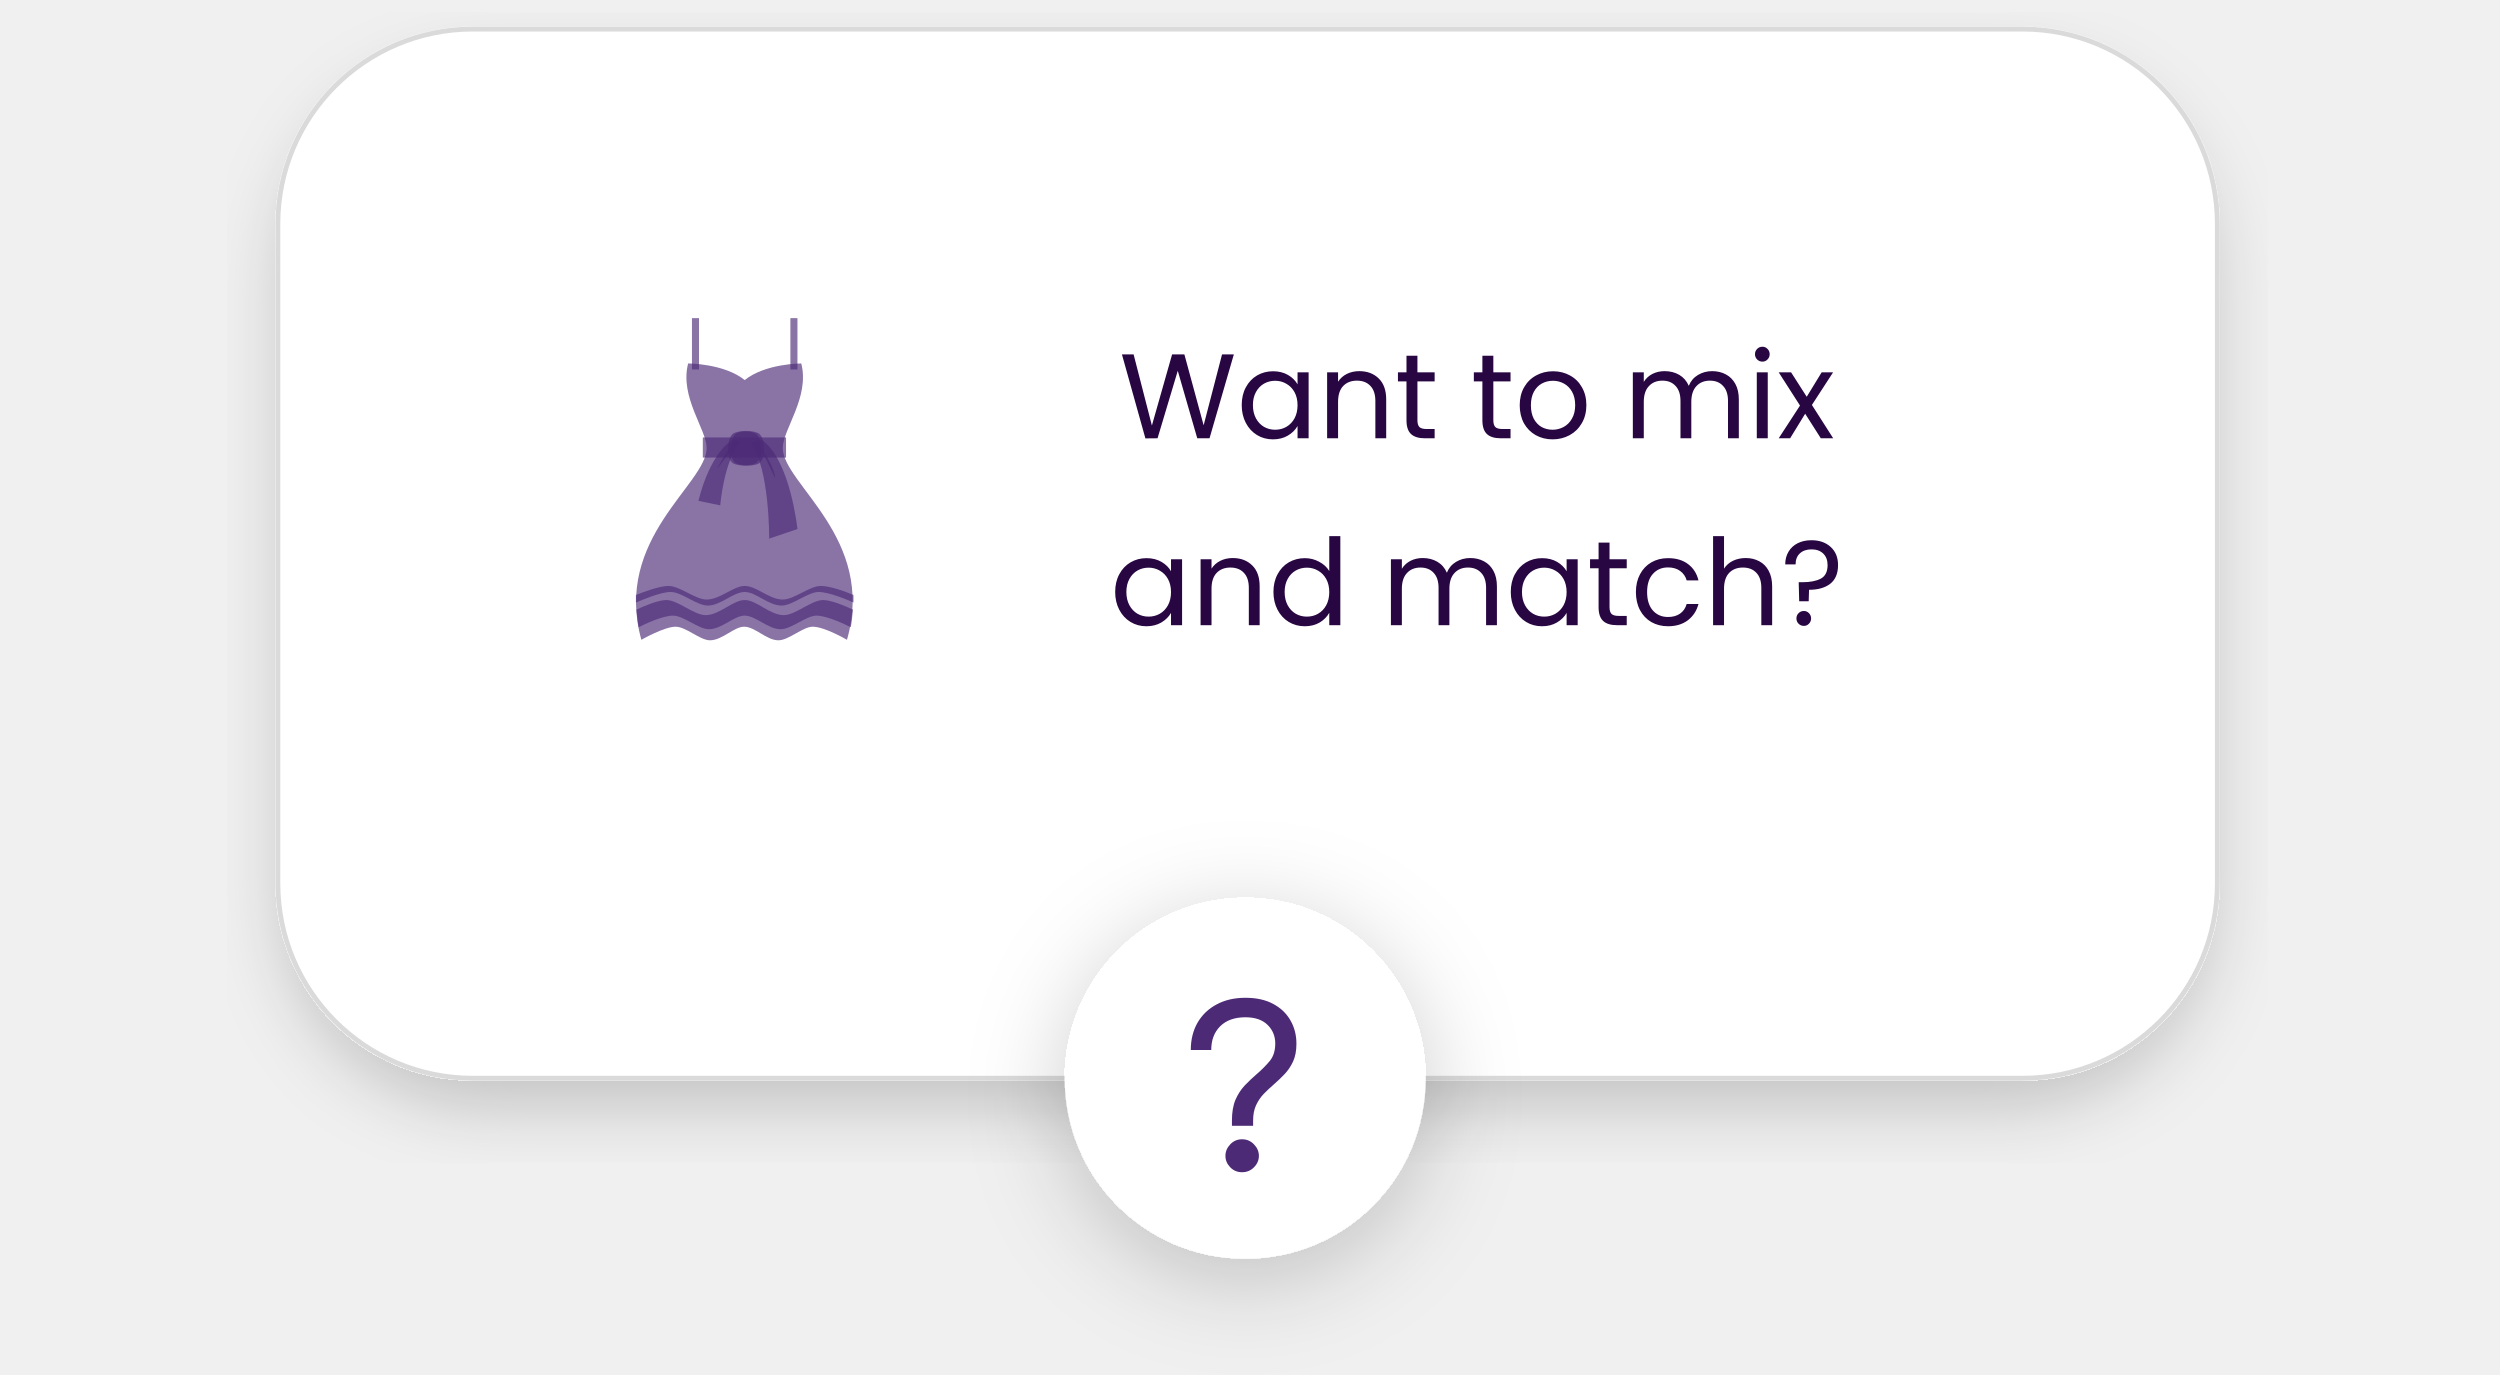
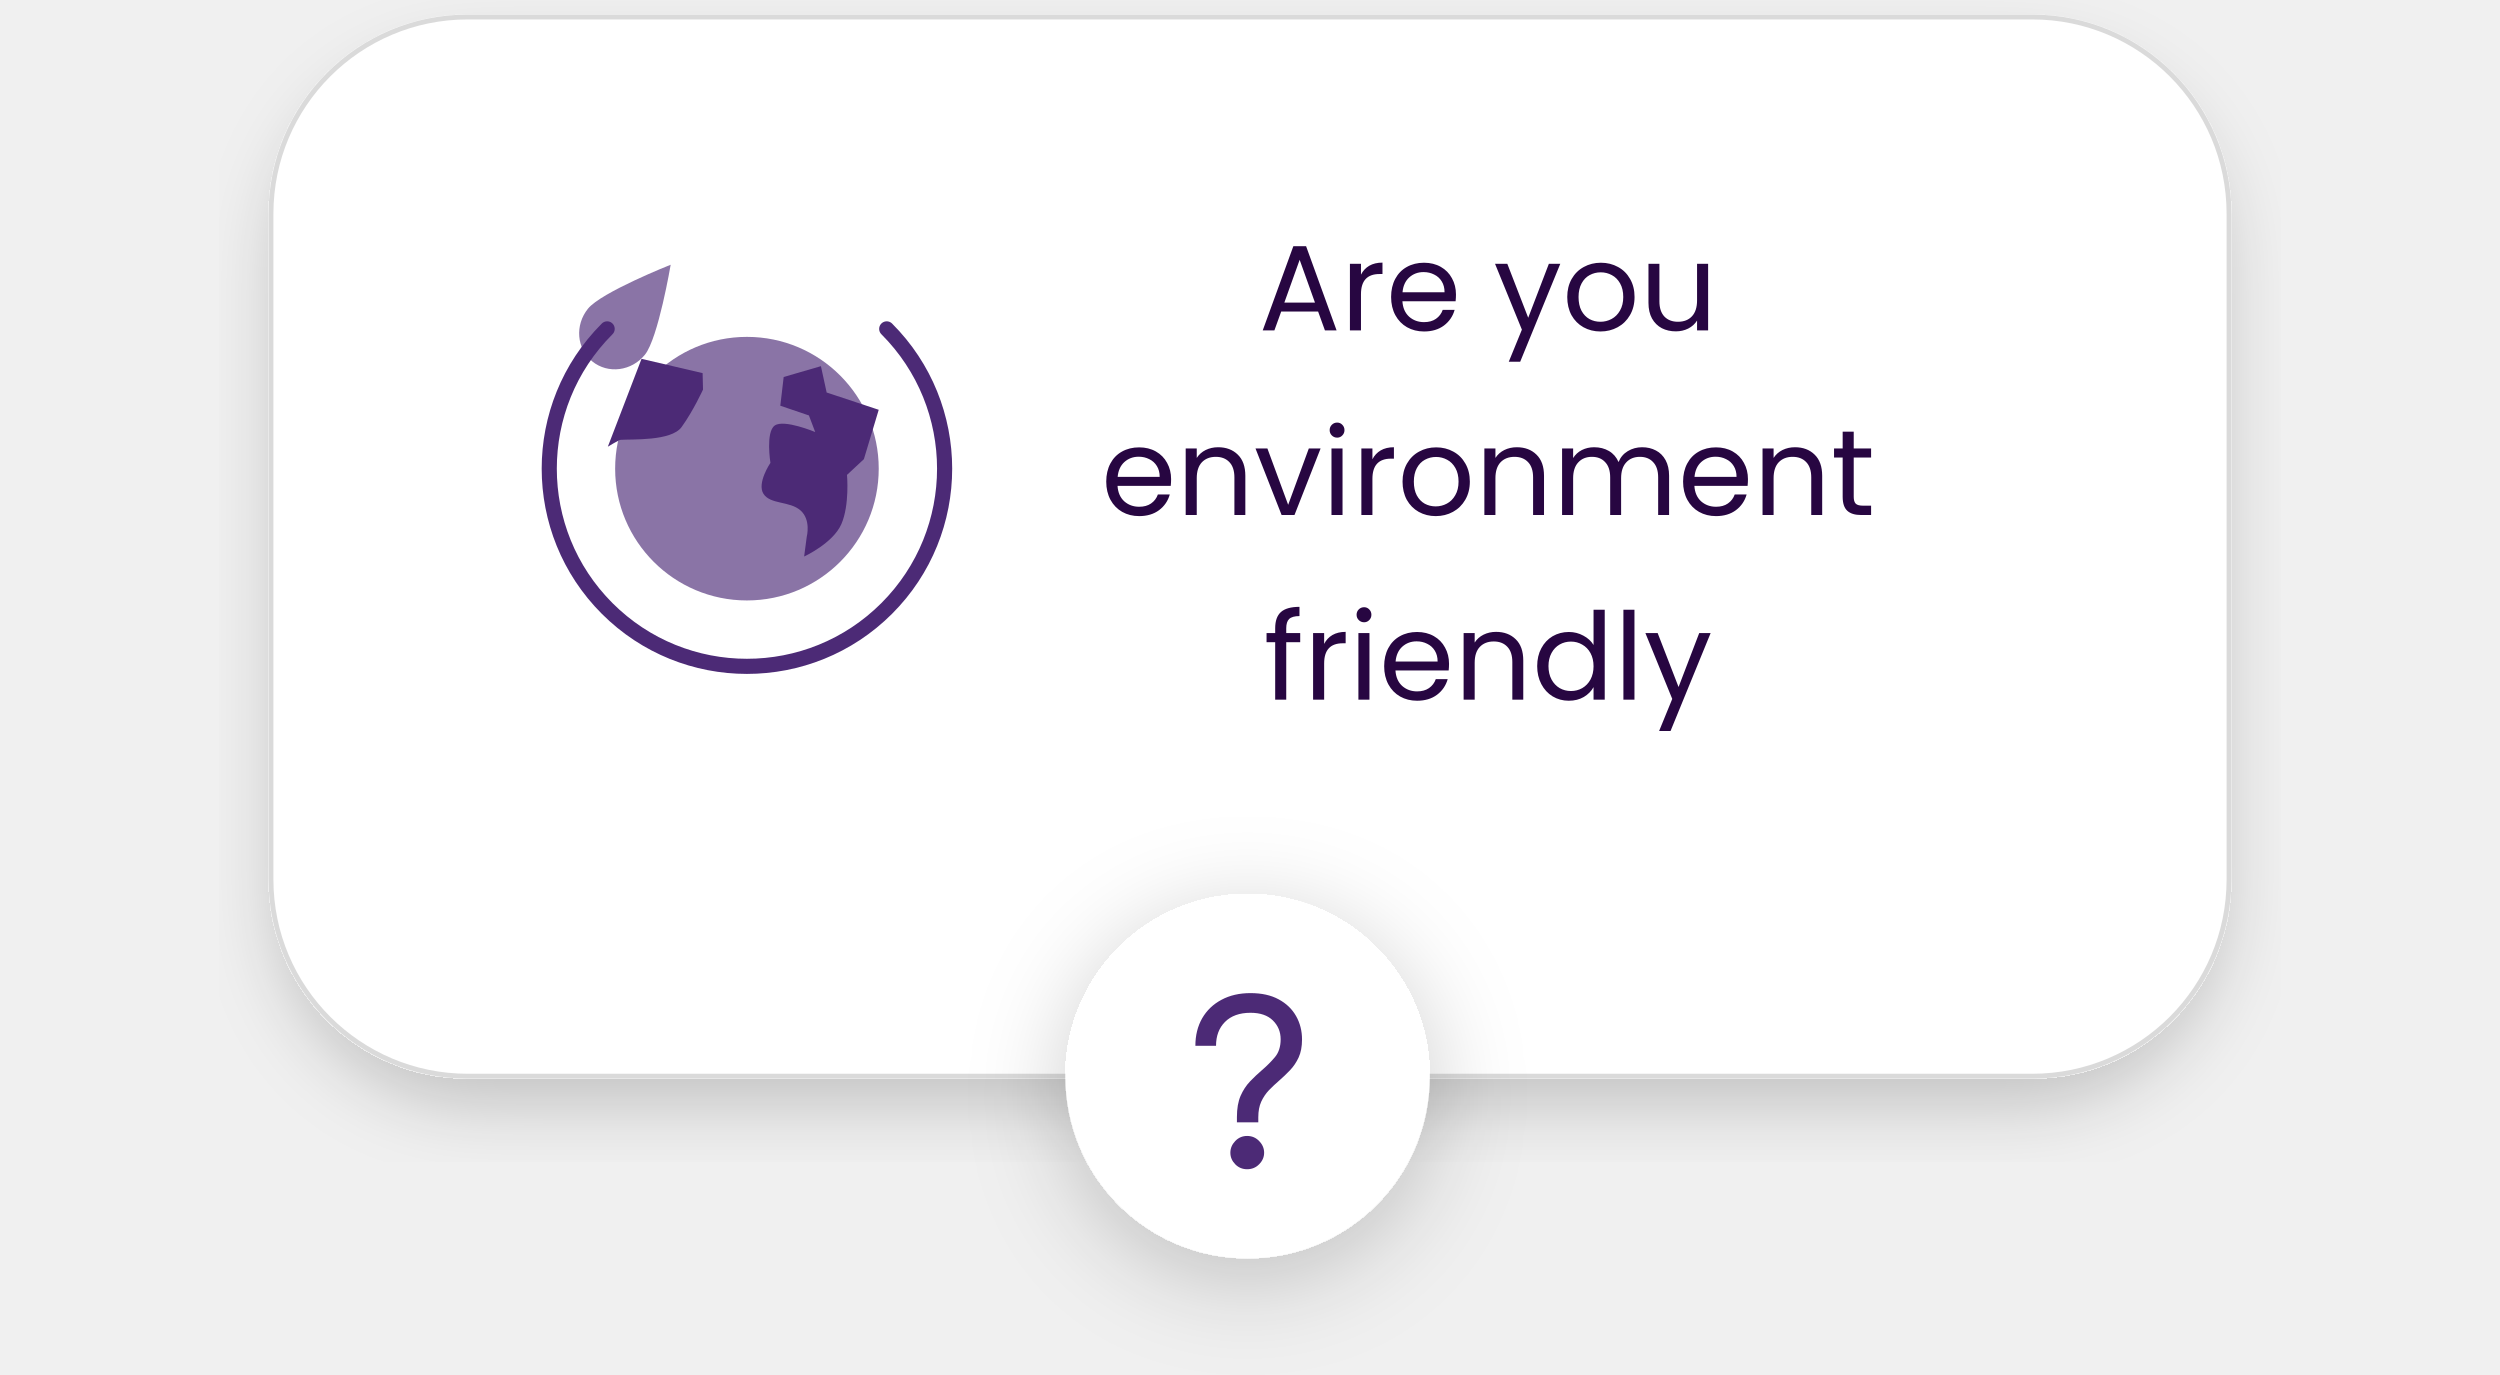
- <svg xmlns="http://www.w3.org/2000/svg" width="400" height="220" viewBox="0 0 154 103" fill="none">
-   <g filter="url(#filter0_d_1617_29)">
-     <rect x="4" y="2" width="145.643" height="78.95" rx="14.781" fill="white" />
-     <rect x="4.18" y="2.18" width="145.282" height="78.589" rx="14.6" stroke="#DADADA" stroke-width="0.361" />
+ <svg xmlns="http://www.w3.org/2000/svg" width="400" height="220" viewBox="0 0 424 283" fill="none">
+   <g filter="url(#filter0_d_1926_173)">
+     <rect x="10" y="3" width="404" height="219" rx="41" fill="white" />
+     <rect x="10.5" y="3.5" width="403" height="218" rx="40.5" stroke="#DADADA" />
  </g>
-   <g filter="url(#filter1_d_1617_29)">
-     <circle cx="76.641" cy="80.77" r="13.519" fill="white" />
+   <g filter="url(#filter1_d_1926_173)">
+     <circle cx="211.5" cy="221.5" r="37.5" fill="white" />
  </g>
-   <path d="M75.789 26.549L73.968 32.831H73.049L71.589 27.775L70.075 32.831L69.165 32.84L67.407 26.549H68.281L69.651 31.876L71.165 26.549H72.085L73.527 31.858L74.906 26.549H75.789ZM76.38 30.344C76.38 29.839 76.482 29.397 76.686 29.019C76.891 28.634 77.17 28.337 77.525 28.127C77.885 27.916 78.285 27.811 78.723 27.811C79.156 27.811 79.531 27.904 79.85 28.09C80.168 28.277 80.406 28.511 80.562 28.793V27.892H81.391V32.831H80.562V31.912C80.4 32.2 80.156 32.441 79.832 32.633C79.513 32.819 79.141 32.912 78.714 32.912C78.276 32.912 77.879 32.804 77.525 32.588C77.17 32.371 76.891 32.068 76.686 31.677C76.482 31.287 76.38 30.842 76.38 30.344ZM80.562 30.353C80.562 29.98 80.487 29.656 80.337 29.379C80.186 29.103 79.982 28.893 79.724 28.748C79.471 28.598 79.192 28.523 78.885 28.523C78.579 28.523 78.3 28.595 78.047 28.739C77.795 28.884 77.594 29.094 77.444 29.37C77.293 29.647 77.218 29.971 77.218 30.344C77.218 30.722 77.293 31.053 77.444 31.335C77.594 31.611 77.795 31.825 78.047 31.975C78.3 32.119 78.579 32.191 78.885 32.191C79.192 32.191 79.471 32.119 79.724 31.975C79.982 31.825 80.186 31.611 80.337 31.335C80.487 31.053 80.562 30.725 80.562 30.353ZM85.183 27.802C85.784 27.802 86.271 27.985 86.643 28.352C87.016 28.712 87.202 29.235 87.202 29.92V32.831H86.391V30.037C86.391 29.544 86.268 29.169 86.022 28.911C85.775 28.646 85.439 28.514 85.012 28.514C84.579 28.514 84.234 28.649 83.976 28.92C83.723 29.19 83.597 29.584 83.597 30.1V32.831H82.777V27.892H83.597V28.595C83.759 28.343 83.979 28.148 84.255 28.009C84.537 27.871 84.847 27.802 85.183 27.802ZM89.542 28.568V31.479C89.542 31.72 89.593 31.891 89.695 31.993C89.798 32.089 89.975 32.137 90.227 32.137H90.831V32.831H90.092C89.635 32.831 89.293 32.726 89.065 32.516C88.836 32.305 88.722 31.96 88.722 31.479V28.568H88.082V27.892H88.722V26.648H89.542V27.892H90.831V28.568H89.542ZM95.228 28.568V31.479C95.228 31.72 95.279 31.891 95.381 31.993C95.483 32.089 95.66 32.137 95.913 32.137H96.517V32.831H95.778C95.321 32.831 94.978 32.726 94.75 32.516C94.522 32.305 94.408 31.96 94.408 31.479V28.568H93.768V27.892H94.408V26.648H95.228V27.892H96.517V28.568H95.228ZM99.664 32.912C99.202 32.912 98.781 32.807 98.403 32.597C98.03 32.386 97.736 32.089 97.519 31.704C97.309 31.314 97.204 30.863 97.204 30.353C97.204 29.848 97.312 29.403 97.528 29.019C97.751 28.628 98.051 28.331 98.43 28.127C98.808 27.916 99.232 27.811 99.7 27.811C100.169 27.811 100.593 27.916 100.971 28.127C101.35 28.331 101.647 28.625 101.863 29.01C102.086 29.394 102.197 29.842 102.197 30.353C102.197 30.863 102.083 31.314 101.854 31.704C101.632 32.089 101.329 32.386 100.944 32.597C100.56 32.807 100.133 32.912 99.664 32.912ZM99.664 32.191C99.959 32.191 100.235 32.122 100.494 31.984C100.752 31.846 100.959 31.638 101.115 31.362C101.278 31.086 101.359 30.749 101.359 30.353C101.359 29.956 101.281 29.62 101.124 29.343C100.968 29.067 100.764 28.863 100.512 28.73C100.259 28.592 99.986 28.523 99.691 28.523C99.391 28.523 99.115 28.592 98.862 28.73C98.616 28.863 98.418 29.067 98.267 29.343C98.117 29.62 98.042 29.956 98.042 30.353C98.042 30.755 98.114 31.095 98.258 31.371C98.409 31.647 98.607 31.855 98.853 31.993C99.1 32.125 99.37 32.191 99.664 32.191ZM111.617 27.802C112.002 27.802 112.344 27.883 112.645 28.045C112.945 28.202 113.182 28.439 113.357 28.757C113.531 29.076 113.618 29.463 113.618 29.92V32.831H112.807V30.037C112.807 29.544 112.684 29.169 112.437 28.911C112.197 28.646 111.87 28.514 111.455 28.514C111.028 28.514 110.689 28.652 110.437 28.929C110.184 29.199 110.058 29.593 110.058 30.109V32.831H109.247V30.037C109.247 29.544 109.124 29.169 108.877 28.911C108.637 28.646 108.31 28.514 107.895 28.514C107.468 28.514 107.129 28.652 106.877 28.929C106.624 29.199 106.498 29.593 106.498 30.109V32.831H105.678V27.892H106.498V28.604C106.66 28.346 106.877 28.148 107.147 28.009C107.423 27.871 107.727 27.802 108.057 27.802C108.472 27.802 108.838 27.895 109.157 28.081C109.475 28.268 109.713 28.541 109.869 28.902C110.007 28.553 110.235 28.283 110.554 28.09C110.872 27.898 111.227 27.802 111.617 27.802ZM115.387 27.09C115.231 27.09 115.099 27.036 114.99 26.928C114.882 26.82 114.828 26.688 114.828 26.531C114.828 26.375 114.882 26.243 114.99 26.135C115.099 26.027 115.231 25.973 115.387 25.973C115.537 25.973 115.663 26.027 115.765 26.135C115.874 26.243 115.928 26.375 115.928 26.531C115.928 26.688 115.874 26.82 115.765 26.928C115.663 27.036 115.537 27.09 115.387 27.09ZM115.784 27.892V32.831H114.963V27.892H115.784ZM119.759 32.831L118.587 30.992L117.461 32.831H116.605L118.2 30.38L116.605 27.892H117.533L118.704 29.722L119.822 27.892H120.678L119.092 30.335L120.687 32.831H119.759ZM66.901 44.344C66.901 43.839 67.003 43.397 67.207 43.019C67.412 42.634 67.691 42.337 68.046 42.127C68.406 41.916 68.806 41.811 69.244 41.811C69.677 41.811 70.052 41.904 70.371 42.09C70.689 42.277 70.927 42.511 71.083 42.793V41.892H71.912V46.831H71.083V45.912C70.921 46.2 70.677 46.441 70.353 46.633C70.034 46.819 69.662 46.912 69.235 46.912C68.797 46.912 68.4 46.804 68.046 46.588C67.691 46.371 67.412 46.068 67.207 45.677C67.003 45.287 66.901 44.842 66.901 44.344ZM71.083 44.353C71.083 43.98 71.008 43.656 70.858 43.379C70.707 43.103 70.503 42.893 70.245 42.748C69.992 42.598 69.713 42.523 69.406 42.523C69.1 42.523 68.821 42.595 68.568 42.739C68.316 42.884 68.115 43.094 67.965 43.37C67.814 43.647 67.739 43.971 67.739 44.344C67.739 44.722 67.814 45.053 67.965 45.335C68.115 45.611 68.316 45.825 68.568 45.975C68.821 46.119 69.1 46.191 69.406 46.191C69.713 46.191 69.992 46.119 70.245 45.975C70.503 45.825 70.707 45.611 70.858 45.335C71.008 45.053 71.083 44.725 71.083 44.353ZM75.704 41.802C76.305 41.802 76.792 41.985 77.164 42.352C77.537 42.712 77.723 43.235 77.723 43.92V46.831H76.912V44.037C76.912 43.544 76.789 43.169 76.543 42.911C76.296 42.646 75.96 42.514 75.533 42.514C75.1 42.514 74.755 42.649 74.497 42.92C74.244 43.19 74.118 43.584 74.118 44.1V46.831H73.298V41.892H74.118V42.595C74.28 42.343 74.5 42.148 74.776 42.009C75.058 41.871 75.368 41.802 75.704 41.802ZM78.756 44.344C78.756 43.839 78.859 43.397 79.063 43.019C79.267 42.634 79.546 42.337 79.901 42.127C80.261 41.916 80.664 41.811 81.109 41.811C81.493 41.811 81.851 41.901 82.181 42.081C82.512 42.256 82.764 42.487 82.938 42.775V40.162H83.767V46.831H82.938V45.903C82.776 46.197 82.536 46.441 82.217 46.633C81.899 46.819 81.526 46.912 81.1 46.912C80.661 46.912 80.261 46.804 79.901 46.588C79.546 46.371 79.267 46.068 79.063 45.677C78.859 45.287 78.756 44.842 78.756 44.344ZM82.938 44.353C82.938 43.98 82.863 43.656 82.713 43.379C82.563 43.103 82.358 42.893 82.1 42.748C81.848 42.598 81.568 42.523 81.262 42.523C80.956 42.523 80.676 42.595 80.424 42.739C80.171 42.884 79.97 43.094 79.82 43.37C79.67 43.647 79.595 43.971 79.595 44.344C79.595 44.722 79.67 45.053 79.82 45.335C79.97 45.611 80.171 45.825 80.424 45.975C80.676 46.119 80.956 46.191 81.262 46.191C81.568 46.191 81.848 46.119 82.1 45.975C82.358 45.825 82.563 45.611 82.713 45.335C82.863 45.053 82.938 44.725 82.938 44.353ZM93.495 41.802C93.88 41.802 94.222 41.883 94.523 42.045C94.823 42.202 95.061 42.439 95.235 42.757C95.409 43.076 95.496 43.463 95.496 43.92V46.831H94.685V44.037C94.685 43.544 94.562 43.169 94.316 42.911C94.075 42.646 93.748 42.514 93.333 42.514C92.906 42.514 92.567 42.652 92.315 42.929C92.062 43.199 91.936 43.593 91.936 44.109V46.831H91.125V44.037C91.125 43.544 91.002 43.169 90.756 42.911C90.515 42.646 90.188 42.514 89.773 42.514C89.347 42.514 89.007 42.652 88.755 42.929C88.502 43.199 88.376 43.593 88.376 44.109V46.831H87.556V41.892H88.376V42.604C88.538 42.346 88.755 42.148 89.025 42.009C89.302 41.871 89.605 41.802 89.935 41.802C90.35 41.802 90.716 41.895 91.035 42.081C91.353 42.268 91.591 42.541 91.747 42.902C91.885 42.553 92.113 42.283 92.432 42.09C92.75 41.898 93.105 41.802 93.495 41.802ZM96.535 44.344C96.535 43.839 96.637 43.397 96.841 43.019C97.046 42.634 97.325 42.337 97.68 42.127C98.04 41.916 98.44 41.811 98.878 41.811C99.311 41.811 99.686 41.904 100.005 42.09C100.323 42.277 100.561 42.511 100.717 42.793V41.892H101.546V46.831H100.717V45.912C100.555 46.2 100.311 46.441 99.987 46.633C99.668 46.819 99.296 46.912 98.869 46.912C98.431 46.912 98.034 46.804 97.68 46.588C97.325 46.371 97.046 46.068 96.841 45.677C96.637 45.287 96.535 44.842 96.535 44.344ZM100.717 44.353C100.717 43.98 100.642 43.656 100.492 43.379C100.341 43.103 100.137 42.893 99.879 42.748C99.626 42.598 99.347 42.523 99.04 42.523C98.734 42.523 98.455 42.595 98.202 42.739C97.95 42.884 97.749 43.094 97.599 43.37C97.448 43.647 97.373 43.971 97.373 44.344C97.373 44.722 97.448 45.053 97.599 45.335C97.749 45.611 97.95 45.825 98.202 45.975C98.455 46.119 98.734 46.191 99.04 46.191C99.347 46.191 99.626 46.119 99.879 45.975C100.137 45.825 100.341 45.611 100.492 45.335C100.642 45.053 100.717 44.725 100.717 44.353ZM103.932 42.568V45.479C103.932 45.719 103.983 45.891 104.086 45.993C104.188 46.089 104.365 46.137 104.617 46.137H105.221V46.831H104.482C104.026 46.831 103.683 46.726 103.455 46.516C103.226 46.305 103.112 45.96 103.112 45.479V42.568H102.472V41.892H103.112V40.648H103.932V41.892H105.221V42.568H103.932ZM105.908 44.353C105.908 43.842 106.011 43.397 106.215 43.019C106.419 42.634 106.702 42.337 107.062 42.127C107.429 41.916 107.846 41.811 108.315 41.811C108.922 41.811 109.42 41.958 109.811 42.253C110.207 42.547 110.469 42.956 110.595 43.478H109.712C109.628 43.178 109.462 42.941 109.216 42.766C108.976 42.592 108.675 42.505 108.315 42.505C107.846 42.505 107.468 42.667 107.179 42.992C106.891 43.31 106.747 43.764 106.747 44.353C106.747 44.947 106.891 45.407 107.179 45.731C107.468 46.056 107.846 46.218 108.315 46.218C108.675 46.218 108.976 46.134 109.216 45.966C109.456 45.798 109.622 45.557 109.712 45.245H110.595C110.463 45.749 110.198 46.155 109.802 46.462C109.405 46.762 108.91 46.912 108.315 46.912C107.846 46.912 107.429 46.807 107.062 46.597C106.702 46.386 106.419 46.089 106.215 45.705C106.011 45.32 105.908 44.869 105.908 44.353ZM114.141 41.802C114.513 41.802 114.85 41.883 115.15 42.045C115.451 42.202 115.685 42.439 115.853 42.757C116.027 43.076 116.114 43.463 116.114 43.92V46.831H115.303V44.037C115.303 43.544 115.18 43.169 114.934 42.911C114.687 42.646 114.351 42.514 113.924 42.514C113.492 42.514 113.146 42.649 112.888 42.92C112.636 43.19 112.509 43.584 112.509 44.1V46.831H111.689V40.162H112.509V42.595C112.672 42.343 112.894 42.148 113.176 42.009C113.465 41.871 113.786 41.802 114.141 41.802ZM119.058 40.468C119.653 40.468 120.134 40.636 120.5 40.973C120.867 41.309 121.05 41.76 121.05 42.325C121.05 42.956 120.855 43.424 120.464 43.731C120.074 44.031 119.545 44.181 118.878 44.181L118.851 45.038H118.139L118.103 43.614H118.364C118.959 43.614 119.425 43.523 119.761 43.343C120.098 43.163 120.266 42.824 120.266 42.325C120.266 41.964 120.158 41.679 119.942 41.469C119.725 41.258 119.434 41.153 119.067 41.153C118.695 41.153 118.4 41.255 118.184 41.46C117.974 41.658 117.869 41.931 117.869 42.28H117.094C117.094 41.919 117.175 41.604 117.337 41.333C117.499 41.057 117.728 40.844 118.022 40.694C118.322 40.543 118.668 40.468 119.058 40.468ZM118.491 46.885C118.334 46.885 118.202 46.831 118.094 46.723C117.986 46.615 117.932 46.483 117.932 46.326C117.932 46.17 117.986 46.038 118.094 45.93C118.202 45.822 118.334 45.768 118.491 45.768C118.641 45.768 118.767 45.822 118.869 45.93C118.977 46.038 119.031 46.17 119.031 46.326C119.031 46.483 118.977 46.615 118.869 46.723C118.767 46.831 118.641 46.885 118.491 46.885Z" fill="#270641" />
-   <path d="M75.647 84.333V83.936C75.647 83.311 75.737 82.788 75.918 82.368C76.104 81.947 76.338 81.59 76.621 81.295C76.903 81.001 77.191 80.728 77.486 80.475C77.858 80.157 78.186 79.829 78.468 79.493C78.751 79.156 78.892 78.715 78.892 78.168C78.892 77.615 78.699 77.15 78.315 76.771C77.93 76.393 77.378 76.203 76.657 76.203C75.845 76.203 75.215 76.429 74.764 76.879C74.319 77.324 74.097 77.916 74.097 78.655H72.565C72.565 77.88 72.733 77.198 73.07 76.609C73.412 76.02 73.89 75.563 74.503 75.239C75.115 74.909 75.833 74.743 76.657 74.743C77.48 74.743 78.174 74.897 78.739 75.203C79.309 75.509 79.742 75.924 80.036 76.447C80.331 76.963 80.478 77.543 80.478 78.186C80.478 78.709 80.394 79.153 80.225 79.52C80.057 79.88 79.844 80.196 79.586 80.466C79.327 80.737 79.06 80.992 78.784 81.232C78.519 81.461 78.267 81.698 78.026 81.944C77.792 82.191 77.6 82.476 77.45 82.8C77.305 83.119 77.233 83.504 77.233 83.954V84.333H75.647ZM76.404 87.811C76.056 87.811 75.761 87.688 75.521 87.442C75.281 87.196 75.16 86.91 75.16 86.586C75.16 86.261 75.281 85.973 75.521 85.721C75.761 85.468 76.056 85.342 76.404 85.342C76.759 85.342 77.056 85.468 77.296 85.721C77.543 85.973 77.666 86.261 77.666 86.586C77.666 86.91 77.543 87.196 77.296 87.442C77.056 87.688 76.759 87.811 76.404 87.811Z" fill="#4C2A76" />
-   <path d="M35.196 23.831H35.726V27.677H35.196V23.831ZM42.571 23.831H43.1V27.677H42.571V23.831Z" fill="#4C2A76" fill-opacity="0.65" />
-   <path d="M42.001 33.56C42.001 32.164 44.038 29.751 43.386 27.225C43.386 27.225 40.697 27.225 39.149 28.469C37.6 27.225 34.911 27.225 34.911 27.225C34.259 29.751 36.297 32.164 36.297 33.56C36.297 36.275 29.289 40.309 31.407 47.927C31.407 47.927 33.119 46.946 33.974 46.946C34.748 46.946 35.808 47.964 36.541 47.964C37.478 47.964 38.334 46.946 39.108 46.946C39.923 46.946 40.778 47.964 41.675 47.964C42.449 47.964 43.508 46.946 44.242 46.946C45.138 46.946 46.808 47.927 46.808 47.927C49.009 40.309 42.001 36.237 42.001 33.56Z" fill="#4C2A76" fill-opacity="0.65" />
-   <path d="M36.011 32.769H42.245V34.277H36.011V32.769Z" fill="#4C2A76" fill-opacity="0.65" />
-   <path d="M43.101 39.63L40.982 40.347C40.982 40.347 41.023 35.03 39.597 33.22C39.515 33.107 40.371 32.881 40.493 32.994C42.571 34.54 43.101 39.63 43.101 39.63ZM35.685 37.519L37.315 37.858C37.315 37.858 37.6 34.389 38.864 33.107C38.945 33.031 38.293 32.918 38.171 32.994C36.419 34.163 35.685 37.519 35.685 37.519Z" fill="#4C2A76" fill-opacity="0.65" />
-   <path d="M40.289 33.447C40.534 33.786 41.349 34.88 41.43 35.822L40.289 33.447ZM37.071 35.144C37.275 34.766 37.845 33.56 38.66 32.994L37.071 35.144Z" fill="#4C2A76" fill-opacity="0.65" />
-   <path d="M40.249 34.692C39.882 34.956 38.66 34.956 38.252 34.692C37.764 34.352 37.804 32.882 38.252 32.505C38.619 32.203 39.882 32.203 40.249 32.505C40.697 32.882 40.738 34.352 40.249 34.692Z" fill="#4C2A76" fill-opacity="0.65" />
-   <path d="M40.045 34.653C39.719 34.917 38.742 34.917 38.416 34.653C38.008 34.314 38.049 32.919 38.416 32.542C38.701 32.24 39.76 32.24 40.045 32.542C40.453 32.881 40.493 34.314 40.045 34.653ZM45.016 44.948C44.16 44.948 42.938 46.079 42.083 46.079C41.023 46.079 40.045 44.948 39.149 44.948C38.253 44.948 37.275 46.079 36.215 46.079C35.36 46.079 34.138 44.948 33.282 44.948C32.671 44.948 31.693 45.363 31.041 45.664C31.082 46.079 31.122 46.532 31.204 46.984C31.652 46.758 32.997 46.117 33.771 46.117C34.586 46.117 35.686 47.135 36.46 47.135C37.438 47.135 38.334 46.117 39.149 46.117C39.964 46.117 40.901 47.135 41.838 47.135C42.653 47.135 43.753 46.117 44.527 46.117C45.301 46.117 46.646 46.758 47.094 46.984C47.175 46.532 47.216 46.079 47.257 45.664C46.605 45.363 45.627 44.948 45.016 44.948Z" fill="#4C2A76" fill-opacity="0.65" />
-   <path d="M36.378 45.363C37.356 45.363 38.293 44.345 39.149 44.345C40.004 44.345 40.901 45.363 41.919 45.363C42.734 45.363 43.875 44.345 44.69 44.345C45.464 44.345 46.89 44.948 47.297 45.137V44.571C46.686 44.307 45.545 43.893 44.853 43.893C43.997 43.893 42.856 44.911 42.001 44.911C40.982 44.911 40.045 43.893 39.149 43.893C38.293 43.893 37.315 44.911 36.297 44.911C35.441 44.911 34.3 43.893 33.445 43.893C32.752 43.893 31.57 44.345 31 44.571V45.137C31.448 44.948 32.834 44.345 33.608 44.345C34.422 44.345 35.563 45.363 36.378 45.363Z" fill="#4C2A76" fill-opacity="0.65" />
+   <path d="M226.02 64.125H218.42L217.02 68H214.62L220.92 50.675H223.545L229.82 68H227.42L226.02 64.125ZM225.37 62.275L222.22 53.475L219.07 62.275H225.37ZM234.841 56.525C235.241 55.742 235.808 55.133 236.541 54.7C237.291 54.267 238.199 54.05 239.266 54.05V56.4H238.666C236.116 56.4 234.841 57.783 234.841 60.55V68H232.566V54.3H234.841V56.525ZM254.392 60.625C254.392 61.058 254.367 61.517 254.317 62H243.367C243.451 63.35 243.909 64.408 244.742 65.175C245.592 65.925 246.617 66.3 247.817 66.3C248.801 66.3 249.617 66.075 250.267 65.625C250.934 65.158 251.401 64.542 251.667 63.775H254.117C253.751 65.092 253.017 66.167 251.917 67C250.817 67.817 249.451 68.225 247.817 68.225C246.517 68.225 245.351 67.933 244.317 67.35C243.301 66.767 242.501 65.942 241.917 64.875C241.334 63.792 241.042 62.542 241.042 61.125C241.042 59.708 241.326 58.467 241.892 57.4C242.459 56.333 243.251 55.517 244.267 54.95C245.301 54.367 246.484 54.075 247.817 54.075C249.117 54.075 250.267 54.358 251.267 54.925C252.267 55.492 253.034 56.275 253.567 57.275C254.117 58.258 254.392 59.375 254.392 60.625ZM252.042 60.15C252.042 59.283 251.851 58.542 251.467 57.925C251.084 57.292 250.559 56.817 249.892 56.5C249.242 56.167 248.517 56 247.717 56C246.567 56 245.584 56.367 244.767 57.1C243.967 57.833 243.509 58.85 243.392 60.15H252.042ZM275.86 54.3L267.61 74.45H265.26L267.96 67.85L262.435 54.3H264.96L269.26 65.4L273.51 54.3H275.86ZM284.122 68.225C282.839 68.225 281.672 67.933 280.622 67.35C279.589 66.767 278.772 65.942 278.172 64.875C277.589 63.792 277.297 62.542 277.297 61.125C277.297 59.725 277.597 58.492 278.197 57.425C278.814 56.342 279.647 55.517 280.697 54.95C281.747 54.367 282.922 54.075 284.222 54.075C285.522 54.075 286.697 54.367 287.747 54.95C288.797 55.517 289.622 56.333 290.222 57.4C290.839 58.467 291.147 59.708 291.147 61.125C291.147 62.542 290.831 63.792 290.197 64.875C289.581 65.942 288.739 66.767 287.672 67.35C286.606 67.933 285.422 68.225 284.122 68.225ZM284.122 66.225C284.939 66.225 285.706 66.033 286.422 65.65C287.139 65.267 287.714 64.692 288.147 63.925C288.597 63.158 288.822 62.225 288.822 61.125C288.822 60.025 288.606 59.092 288.172 58.325C287.739 57.558 287.172 56.992 286.472 56.625C285.772 56.242 285.014 56.05 284.197 56.05C283.364 56.05 282.597 56.242 281.897 56.625C281.214 56.992 280.664 57.558 280.247 58.325C279.831 59.092 279.622 60.025 279.622 61.125C279.622 62.242 279.822 63.183 280.222 63.95C280.639 64.717 281.189 65.292 281.872 65.675C282.556 66.042 283.306 66.225 284.122 66.225ZM306.288 54.3V68H304.013V65.975C303.58 66.675 302.972 67.225 302.188 67.625C301.422 68.008 300.572 68.2 299.638 68.2C298.572 68.2 297.613 67.983 296.763 67.55C295.913 67.1 295.238 66.433 294.738 65.55C294.255 64.667 294.013 63.592 294.013 62.325V54.3H296.263V62.025C296.263 63.375 296.605 64.417 297.288 65.15C297.972 65.867 298.905 66.225 300.088 66.225C301.305 66.225 302.263 65.85 302.963 65.1C303.663 64.35 304.013 63.258 304.013 61.825V54.3H306.288ZM195.762 98.625C195.762 99.058 195.737 99.517 195.687 100H184.737C184.82 101.35 185.279 102.408 186.112 103.175C186.962 103.925 187.987 104.3 189.187 104.3C190.17 104.3 190.987 104.075 191.637 103.625C192.304 103.158 192.77 102.542 193.037 101.775H195.487C195.12 103.092 194.387 104.167 193.287 105C192.187 105.817 190.82 106.225 189.187 106.225C187.887 106.225 186.72 105.933 185.687 105.35C184.67 104.767 183.87 103.942 183.287 102.875C182.704 101.792 182.412 100.542 182.412 99.125C182.412 97.708 182.695 96.467 183.262 95.4C183.829 94.333 184.62 93.517 185.637 92.95C186.67 92.367 187.854 92.075 189.187 92.075C190.487 92.075 191.637 92.358 192.637 92.925C193.637 93.492 194.404 94.275 194.937 95.275C195.487 96.258 195.762 97.375 195.762 98.625ZM193.412 98.15C193.412 97.283 193.22 96.542 192.837 95.925C192.454 95.292 191.929 94.817 191.262 94.5C190.612 94.167 189.887 94 189.087 94C187.937 94 186.954 94.367 186.137 95.1C185.337 95.833 184.879 96.85 184.762 98.15H193.412ZM205.44 92.05C207.107 92.05 208.457 92.558 209.49 93.575C210.523 94.575 211.04 96.025 211.04 97.925V106H208.79V98.25C208.79 96.883 208.448 95.842 207.765 95.125C207.082 94.392 206.148 94.025 204.965 94.025C203.765 94.025 202.807 94.4 202.09 95.15C201.39 95.9 201.04 96.992 201.04 98.425V106H198.765V92.3H201.04V94.25C201.49 93.55 202.098 93.008 202.865 92.625C203.648 92.242 204.507 92.05 205.44 92.05ZM219.856 103.9L224.106 92.3H226.531L221.156 106H218.506L213.131 92.3H215.581L219.856 103.9ZM229.945 90.075C229.511 90.075 229.145 89.925 228.845 89.625C228.545 89.325 228.395 88.958 228.395 88.525C228.395 88.092 228.545 87.725 228.845 87.425C229.145 87.125 229.511 86.975 229.945 86.975C230.361 86.975 230.711 87.125 230.995 87.425C231.295 87.725 231.445 88.092 231.445 88.525C231.445 88.958 231.295 89.325 230.995 89.625C230.711 89.925 230.361 90.075 229.945 90.075ZM231.045 92.3V106H228.77V92.3H231.045ZM237.197 94.525C237.597 93.742 238.164 93.133 238.897 92.7C239.647 92.267 240.555 92.05 241.622 92.05V94.4H241.022C238.472 94.4 237.197 95.783 237.197 98.55V106H234.922V92.3H237.197V94.525ZM250.223 106.225C248.94 106.225 247.773 105.933 246.723 105.35C245.69 104.767 244.873 103.942 244.273 102.875C243.69 101.792 243.398 100.542 243.398 99.125C243.398 97.725 243.698 96.492 244.298 95.425C244.915 94.342 245.748 93.517 246.798 92.95C247.848 92.367 249.023 92.075 250.323 92.075C251.623 92.075 252.798 92.367 253.848 92.95C254.898 93.517 255.723 94.333 256.323 95.4C256.94 96.467 257.248 97.708 257.248 99.125C257.248 100.542 256.932 101.792 256.298 102.875C255.682 103.942 254.84 104.767 253.773 105.35C252.707 105.933 251.523 106.225 250.223 106.225ZM250.223 104.225C251.04 104.225 251.807 104.033 252.523 103.65C253.24 103.267 253.815 102.692 254.248 101.925C254.698 101.158 254.923 100.225 254.923 99.125C254.923 98.025 254.707 97.092 254.273 96.325C253.84 95.558 253.273 94.992 252.573 94.625C251.873 94.242 251.115 94.05 250.298 94.05C249.465 94.05 248.698 94.242 247.998 94.625C247.315 94.992 246.765 95.558 246.348 96.325C245.932 97.092 245.723 98.025 245.723 99.125C245.723 100.242 245.923 101.183 246.323 101.95C246.74 102.717 247.29 103.292 247.973 103.675C248.657 104.042 249.407 104.225 250.223 104.225ZM266.914 92.05C268.581 92.05 269.931 92.558 270.964 93.575C271.998 94.575 272.514 96.025 272.514 97.925V106H270.264V98.25C270.264 96.883 269.923 95.842 269.239 95.125C268.556 94.392 267.623 94.025 266.439 94.025C265.239 94.025 264.281 94.4 263.564 95.15C262.864 95.9 262.514 96.992 262.514 98.425V106H260.239V92.3H262.514V94.25C262.964 93.55 263.573 93.008 264.339 92.625C265.123 92.242 265.981 92.05 266.914 92.05ZM292.706 92.05C293.772 92.05 294.722 92.275 295.556 92.725C296.389 93.158 297.047 93.817 297.531 94.7C298.014 95.583 298.256 96.658 298.256 97.925V106H296.006V98.25C296.006 96.883 295.664 95.842 294.981 95.125C294.314 94.392 293.406 94.025 292.256 94.025C291.072 94.025 290.131 94.408 289.431 95.175C288.731 95.925 288.381 97.017 288.381 98.45V106H286.131V98.25C286.131 96.883 285.789 95.842 285.106 95.125C284.439 94.392 283.531 94.025 282.381 94.025C281.197 94.025 280.256 94.408 279.556 95.175C278.856 95.925 278.506 97.017 278.506 98.45V106H276.231V92.3H278.506V94.275C278.956 93.558 279.556 93.008 280.306 92.625C281.072 92.242 281.914 92.05 282.831 92.05C283.981 92.05 284.997 92.308 285.881 92.825C286.764 93.342 287.422 94.1 287.856 95.1C288.239 94.133 288.872 93.383 289.756 92.85C290.639 92.317 291.622 92.05 292.706 92.05ZM314.488 98.625C314.488 99.058 314.463 99.517 314.413 100H303.463C303.546 101.35 304.004 102.408 304.838 103.175C305.688 103.925 306.713 104.3 307.913 104.3C308.896 104.3 309.713 104.075 310.363 103.625C311.029 103.158 311.496 102.542 311.763 101.775H314.213C313.846 103.092 313.113 104.167 312.013 105C310.913 105.817 309.546 106.225 307.913 106.225C306.613 106.225 305.446 105.933 304.413 105.35C303.396 104.767 302.596 103.942 302.013 102.875C301.429 101.792 301.138 100.542 301.138 99.125C301.138 97.708 301.421 96.467 301.988 95.4C302.554 94.333 303.346 93.517 304.363 92.95C305.396 92.367 306.579 92.075 307.913 92.075C309.213 92.075 310.363 92.358 311.363 92.925C312.363 93.492 313.129 94.275 313.663 95.275C314.213 96.258 314.488 97.375 314.488 98.625ZM312.138 98.15C312.138 97.283 311.946 96.542 311.563 95.925C311.179 95.292 310.654 94.817 309.988 94.5C309.338 94.167 308.613 94 307.813 94C306.663 94 305.679 94.367 304.863 95.1C304.063 95.833 303.604 96.85 303.488 98.15H312.138ZM324.165 92.05C325.832 92.05 327.182 92.558 328.215 93.575C329.249 94.575 329.765 96.025 329.765 97.925V106H327.515V98.25C327.515 96.883 327.174 95.842 326.49 95.125C325.807 94.392 324.874 94.025 323.69 94.025C322.49 94.025 321.532 94.4 320.815 95.15C320.115 95.9 319.765 96.992 319.765 98.425V106H317.49V92.3H319.765V94.25C320.215 93.55 320.824 93.008 321.59 92.625C322.374 92.242 323.232 92.05 324.165 92.05ZM336.257 94.175V102.25C336.257 102.917 336.398 103.392 336.682 103.675C336.965 103.942 337.457 104.075 338.157 104.075H339.832V106H337.782C336.515 106 335.565 105.708 334.932 105.125C334.298 104.542 333.982 103.583 333.982 102.25V94.175H332.207V92.3H333.982V88.85H336.257V92.3H339.832V94.175H336.257ZM222.333 132.175H219.458V144H217.183V132.175H215.408V130.3H217.183V129.325C217.183 127.792 217.575 126.675 218.358 125.975C219.158 125.258 220.433 124.9 222.183 124.9V126.8C221.183 126.8 220.475 127 220.058 127.4C219.658 127.783 219.458 128.425 219.458 129.325V130.3H222.333V132.175ZM227.261 132.525C227.661 131.742 228.227 131.133 228.961 130.7C229.711 130.267 230.619 130.05 231.686 130.05V132.4H231.086C228.536 132.4 227.261 133.783 227.261 136.55V144H224.986V130.3H227.261V132.525ZM235.487 128.075C235.053 128.075 234.687 127.925 234.387 127.625C234.087 127.325 233.937 126.958 233.937 126.525C233.937 126.092 234.087 125.725 234.387 125.425C234.687 125.125 235.053 124.975 235.487 124.975C235.903 124.975 236.253 125.125 236.537 125.425C236.837 125.725 236.987 126.092 236.987 126.525C236.987 126.958 236.837 127.325 236.537 127.625C236.253 127.925 235.903 128.075 235.487 128.075ZM236.587 130.3V144H234.312V130.3H236.587ZM252.964 136.625C252.964 137.058 252.939 137.517 252.889 138H241.939C242.022 139.35 242.481 140.408 243.314 141.175C244.164 141.925 245.189 142.3 246.389 142.3C247.372 142.3 248.189 142.075 248.839 141.625C249.506 141.158 249.972 140.542 250.239 139.775H252.689C252.322 141.092 251.589 142.167 250.489 143C249.389 143.817 248.022 144.225 246.389 144.225C245.089 144.225 243.922 143.933 242.889 143.35C241.872 142.767 241.072 141.942 240.489 140.875C239.906 139.792 239.614 138.542 239.614 137.125C239.614 135.708 239.897 134.467 240.464 133.4C241.031 132.333 241.822 131.517 242.839 130.95C243.872 130.367 245.056 130.075 246.389 130.075C247.689 130.075 248.839 130.358 249.839 130.925C250.839 131.492 251.606 132.275 252.139 133.275C252.689 134.258 252.964 135.375 252.964 136.625ZM250.614 136.15C250.614 135.283 250.422 134.542 250.039 133.925C249.656 133.292 249.131 132.817 248.464 132.5C247.814 132.167 247.089 132 246.289 132C245.139 132 244.156 132.367 243.339 133.1C242.539 133.833 242.081 134.85 241.964 136.15H250.614ZM262.642 130.05C264.309 130.05 265.659 130.558 266.692 131.575C267.725 132.575 268.242 134.025 268.242 135.925V144H265.992V136.25C265.992 134.883 265.65 133.842 264.967 133.125C264.284 132.392 263.35 132.025 262.167 132.025C260.967 132.025 260.009 132.4 259.292 133.15C258.592 133.9 258.242 134.992 258.242 136.425V144H255.967V130.3H258.242V132.25C258.692 131.55 259.3 131.008 260.067 130.625C260.85 130.242 261.709 130.05 262.642 130.05ZM271.108 137.1C271.108 135.7 271.392 134.475 271.958 133.425C272.525 132.358 273.3 131.533 274.283 130.95C275.283 130.367 276.4 130.075 277.633 130.075C278.7 130.075 279.692 130.325 280.608 130.825C281.525 131.308 282.225 131.95 282.708 132.75V125.5H285.008V144H282.708V141.425C282.258 142.242 281.592 142.917 280.708 143.45C279.825 143.967 278.792 144.225 277.608 144.225C276.392 144.225 275.283 143.925 274.283 143.325C273.3 142.725 272.525 141.883 271.958 140.8C271.392 139.717 271.108 138.483 271.108 137.1ZM282.708 137.125C282.708 136.092 282.5 135.192 282.083 134.425C281.667 133.658 281.1 133.075 280.383 132.675C279.683 132.258 278.908 132.05 278.058 132.05C277.208 132.05 276.433 132.25 275.733 132.65C275.033 133.05 274.475 133.633 274.058 134.4C273.642 135.167 273.433 136.067 273.433 137.1C273.433 138.15 273.642 139.067 274.058 139.85C274.475 140.617 275.033 141.208 275.733 141.625C276.433 142.025 277.208 142.225 278.058 142.225C278.908 142.225 279.683 142.025 280.383 141.625C281.1 141.208 281.667 140.617 282.083 139.85C282.5 139.067 282.708 138.158 282.708 137.125ZM291.128 125.5V144H288.853V125.5H291.128ZM306.805 130.3L298.555 150.45H296.205L298.905 143.85L293.38 130.3H295.905L300.205 141.4L304.455 130.3H306.805Z" fill="#270641" />
+   <path fill-rule="evenodd" clip-rule="evenodd" d="M76.642 74.395C79.876 77.014 84.718 76.395 87.458 73.011C90.198 69.628 92.764 54.487 92.764 54.487C92.764 54.487 78.487 60.145 75.747 63.528C73.007 66.911 73.408 71.777 76.642 74.395Z" fill="#4C2A76" fill-opacity="0.65" />
+   <path d="M108.46 123.584C123.441 123.584 135.585 111.44 135.585 96.46C135.585 81.479 123.441 69.335 108.46 69.335C93.48 69.335 81.335 81.479 81.335 96.46C81.335 111.44 93.48 123.584 108.46 123.584Z" fill="#4C2A76" fill-opacity="0.65" />
+   <path fill-rule="evenodd" clip-rule="evenodd" d="M122.51 88.921C122.51 88.921 116.096 86.235 114.186 87.578C112.276 88.921 113.296 95.263 113.296 95.263C113.296 95.263 110.449 99.451 111.873 101.654C113.296 103.856 117.25 103.099 119.472 105.042C121.693 106.985 120.77 110.471 120.77 110.471L120.233 114.542C120.233 114.542 126.184 111.806 127.898 107.863C129.613 103.92 129.057 97.739 129.057 97.739L132.531 94.507L135.585 84.342L124.867 80.784L123.686 75.362L116.022 77.592L115.329 83.506L121.216 85.506L122.51 88.921ZM79.829 91.939C79.829 91.939 82.109 90.554 82.413 90.531C84.748 90.362 92.883 90.835 95.01 87.897C97.414 84.576 99.419 80.178 99.419 80.178L99.338 76.795L86.766 73.856L79.829 91.939Z" fill="#4C2A76" />
+   <path d="M79.69 67.69C63.801 83.579 63.801 109.341 79.69 125.23C95.579 141.119 121.341 141.119 137.23 125.23C153.119 109.341 153.119 83.579 137.23 67.69" stroke="#4C2A76" stroke-width="3.114" stroke-linecap="round" />
+   <path d="M209.308 231V229.9C209.308 228.167 209.558 226.717 210.058 225.55C210.575 224.383 211.225 223.392 212.008 222.575C212.792 221.758 213.592 221 214.408 220.3C215.442 219.417 216.35 218.508 217.133 217.575C217.917 216.642 218.308 215.417 218.308 213.9C218.308 212.367 217.775 211.075 216.708 210.025C215.642 208.975 214.108 208.45 212.108 208.45C209.858 208.45 208.108 209.075 206.858 210.325C205.625 211.558 205.008 213.2 205.008 215.25H200.758C200.758 213.1 201.225 211.208 202.158 209.575C203.108 207.942 204.433 206.675 206.133 205.775C207.833 204.858 209.825 204.4 212.108 204.4C214.392 204.4 216.317 204.825 217.883 205.675C219.467 206.525 220.667 207.675 221.483 209.125C222.3 210.558 222.708 212.167 222.708 213.95C222.708 215.4 222.475 216.633 222.008 217.65C221.542 218.65 220.95 219.525 220.233 220.275C219.517 221.025 218.775 221.733 218.008 222.4C217.275 223.033 216.575 223.692 215.908 224.375C215.258 225.058 214.725 225.85 214.308 226.75C213.908 227.633 213.708 228.7 213.708 229.95V231H209.308ZM211.408 240.65C210.442 240.65 209.625 240.308 208.958 239.625C208.292 238.942 207.958 238.15 207.958 237.25C207.958 236.35 208.292 235.55 208.958 234.85C209.625 234.15 210.442 233.8 211.408 233.8C212.392 233.8 213.217 234.15 213.883 234.85C214.567 235.55 214.908 236.35 214.908 237.25C214.908 238.15 214.567 238.942 213.883 239.625C213.217 240.308 212.392 240.65 211.408 240.65Z" fill="#4C2A76" />
  <defs>
-     <filter id="filter0_d_1617_29" x="0.395" y="0.918" width="152.853" height="86.16" filterUnits="userSpaceOnUse" color-interpolation-filters="sRGB">
+     <filter id="filter0_d_1926_173" x="0" y="0" width="424" height="239" filterUnits="userSpaceOnUse" color-interpolation-filters="sRGB">
      <feFlood flood-opacity="0" result="BackgroundImageFix" />
      <feColorMatrix in="SourceAlpha" type="matrix" values="0 0 0 0 0 0 0 0 0 0 0 0 0 0 0 0 0 0 127 0" result="hardAlpha" />
-       <feMorphology radius="1.803" operator="erode" in="SourceAlpha" result="effect1_dropShadow_1617_29" />
-       <feOffset dy="2.524" />
-       <feGaussianBlur stdDeviation="2.704" />
+       <feMorphology radius="5" operator="erode" in="SourceAlpha" result="effect1_dropShadow_1926_173" />
+       <feOffset dy="7" />
+       <feGaussianBlur stdDeviation="7.5" />
      <feComposite in2="hardAlpha" operator="out" />
      <feColorMatrix type="matrix" values="0 0 0 0 0 0 0 0 0 0 0 0 0 0 0 0 0 0 0.2 0" />
-       <feBlend mode="normal" in2="BackgroundImageFix" result="effect1_dropShadow_1617_29" />
-       <feBlend mode="normal" in="SourceGraphic" in2="effect1_dropShadow_1617_29" result="shape" />
+       <feBlend mode="normal" in2="BackgroundImageFix" result="effect1_dropShadow_1926_173" />
+       <feBlend mode="normal" in="SourceGraphic" in2="effect1_dropShadow_1926_173" result="shape" />
    </filter>
-     <filter id="filter1_d_1617_29" x="55.912" y="61.483" width="41.458" height="41.458" filterUnits="userSpaceOnUse" color-interpolation-filters="sRGB">
+     <filter id="filter1_d_1926_173" x="154" y="168" width="115" height="115" filterUnits="userSpaceOnUse" color-interpolation-filters="sRGB">
      <feFlood flood-opacity="0" result="BackgroundImageFix" />
      <feColorMatrix in="SourceAlpha" type="matrix" values="0 0 0 0 0 0 0 0 0 0 0 0 0 0 0 0 0 0 127 0" result="hardAlpha" />
-       <feOffset dy="1.442" />
-       <feGaussianBlur stdDeviation="3.605" />
+       <feOffset dy="4" />
+       <feGaussianBlur stdDeviation="10" />
      <feComposite in2="hardAlpha" operator="out" />
      <feColorMatrix type="matrix" values="0 0 0 0 0 0 0 0 0 0 0 0 0 0 0 0 0 0 0.2 0" />
-       <feBlend mode="normal" in2="BackgroundImageFix" result="effect1_dropShadow_1617_29" />
-       <feBlend mode="normal" in="SourceGraphic" in2="effect1_dropShadow_1617_29" result="shape" />
+       <feBlend mode="normal" in2="BackgroundImageFix" result="effect1_dropShadow_1926_173" />
+       <feBlend mode="normal" in="SourceGraphic" in2="effect1_dropShadow_1926_173" result="shape" />
    </filter>
  </defs>
</svg>
